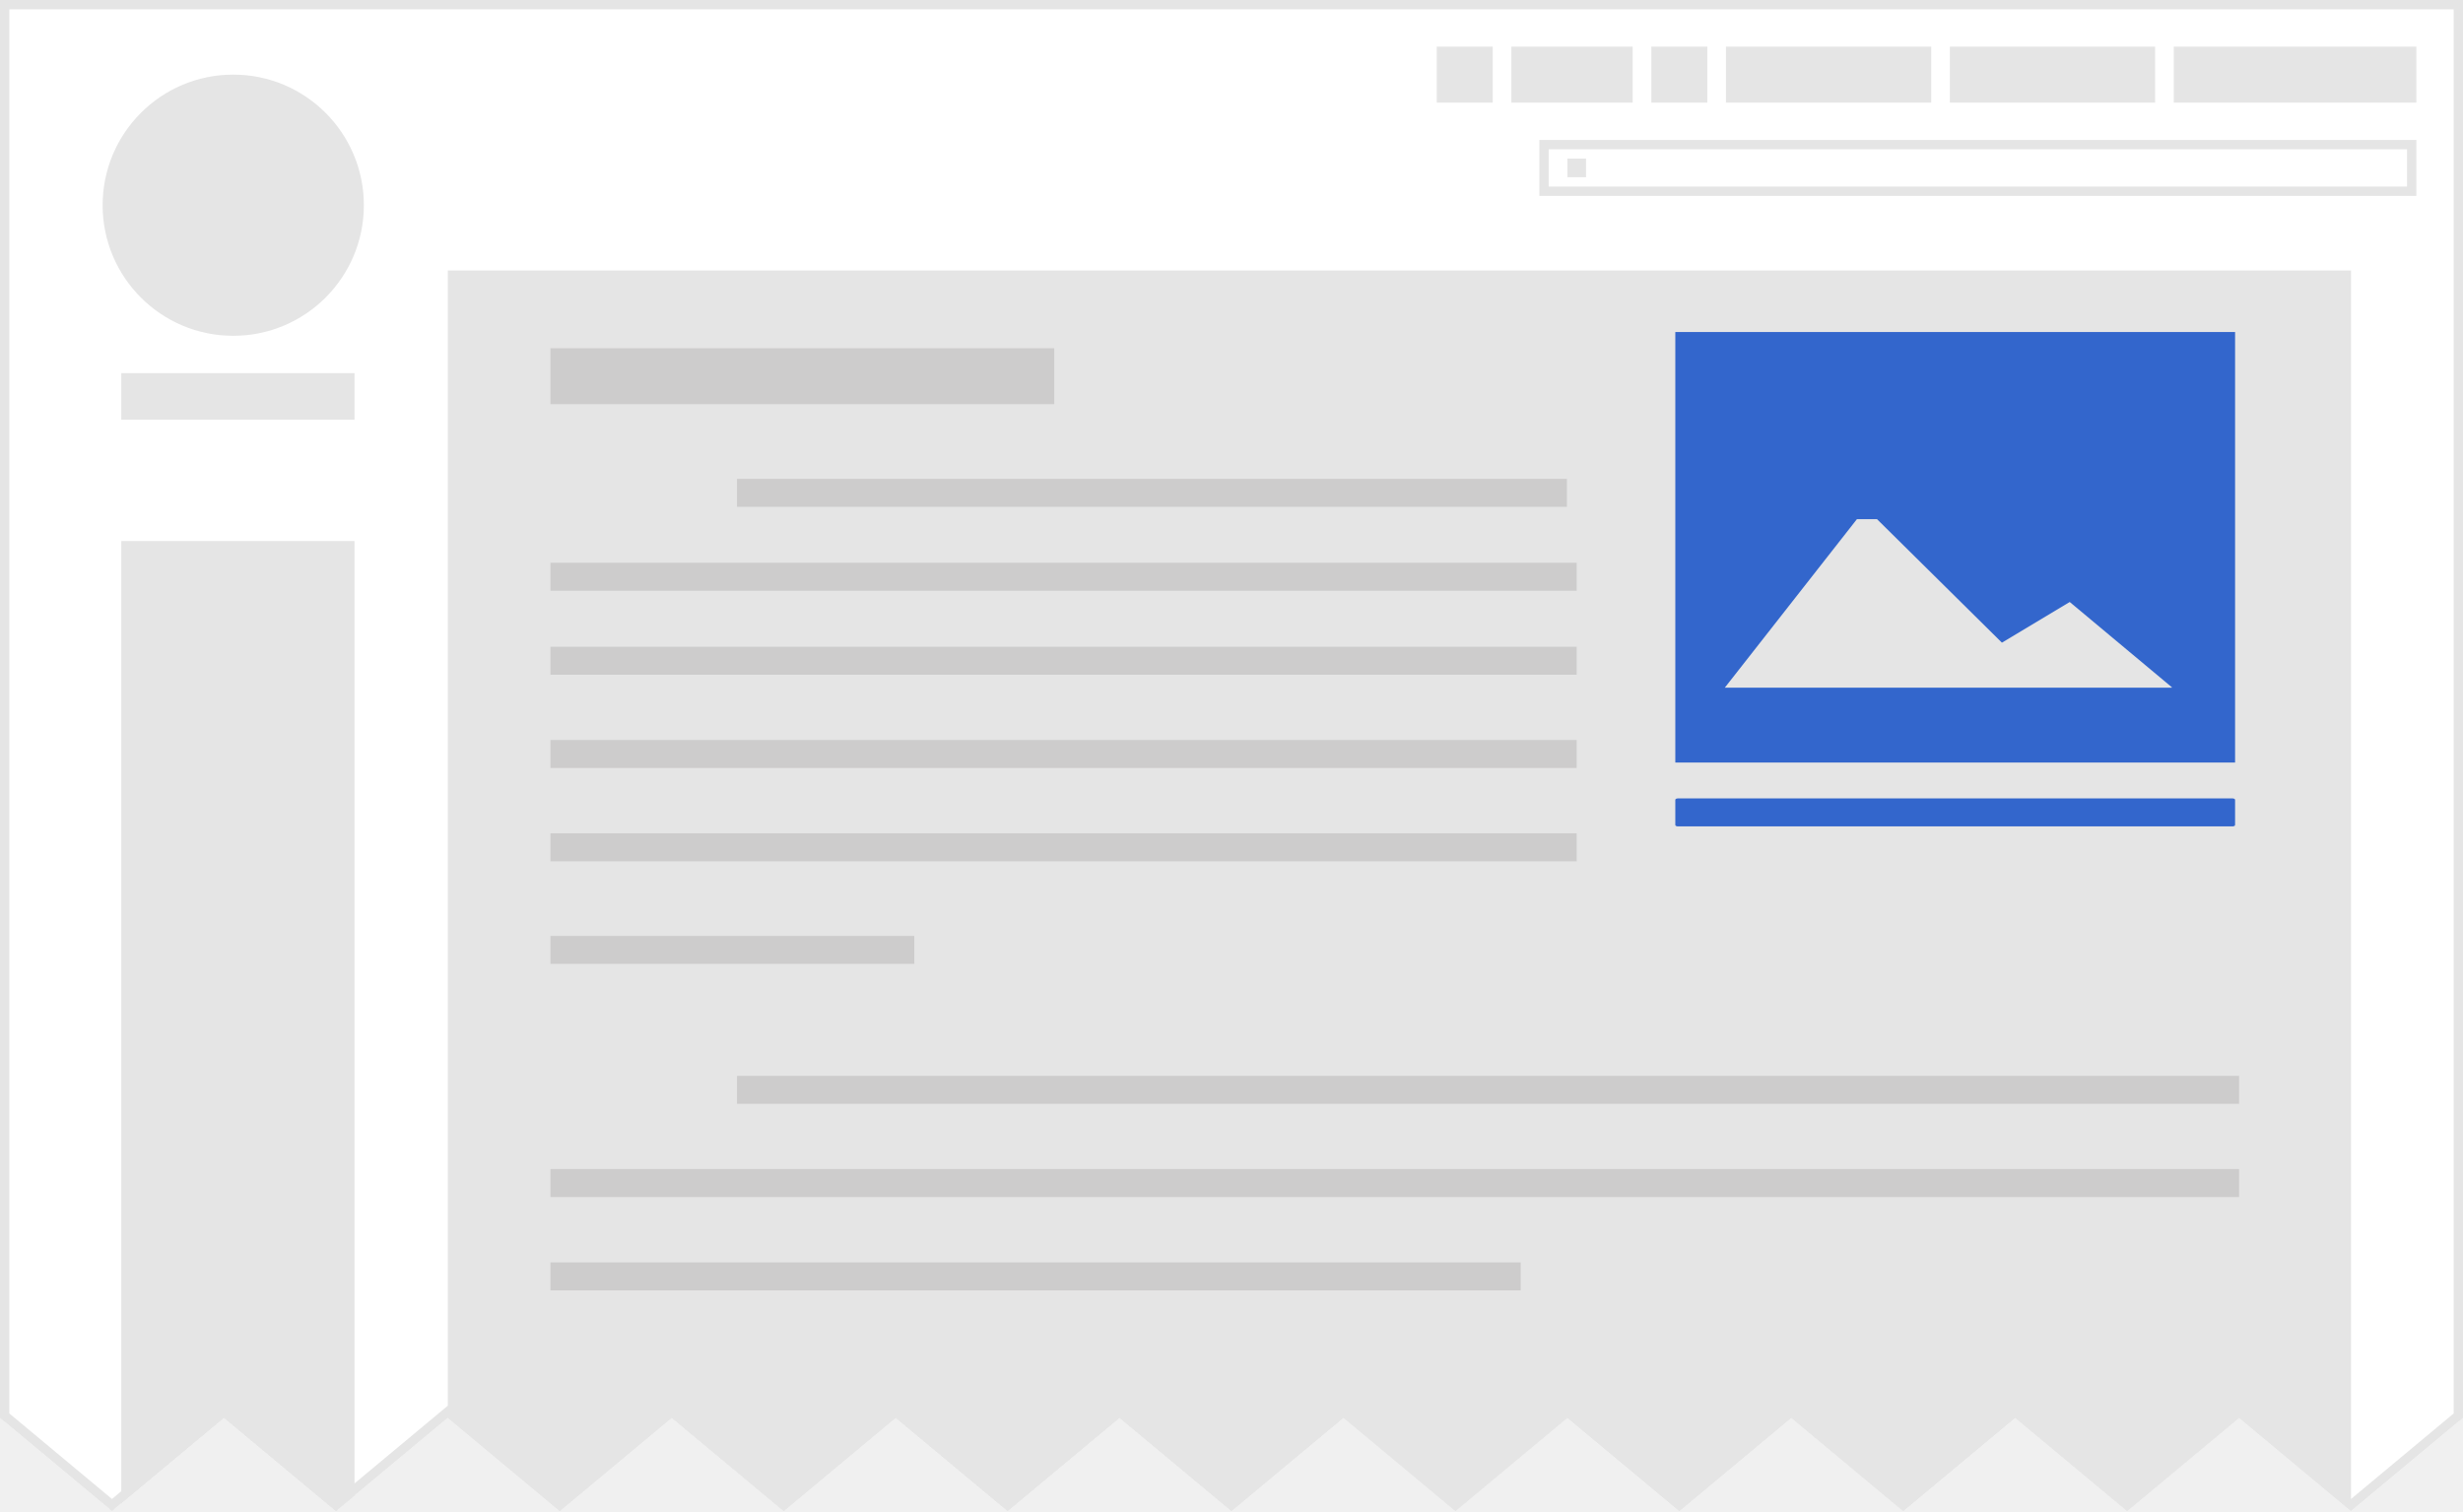
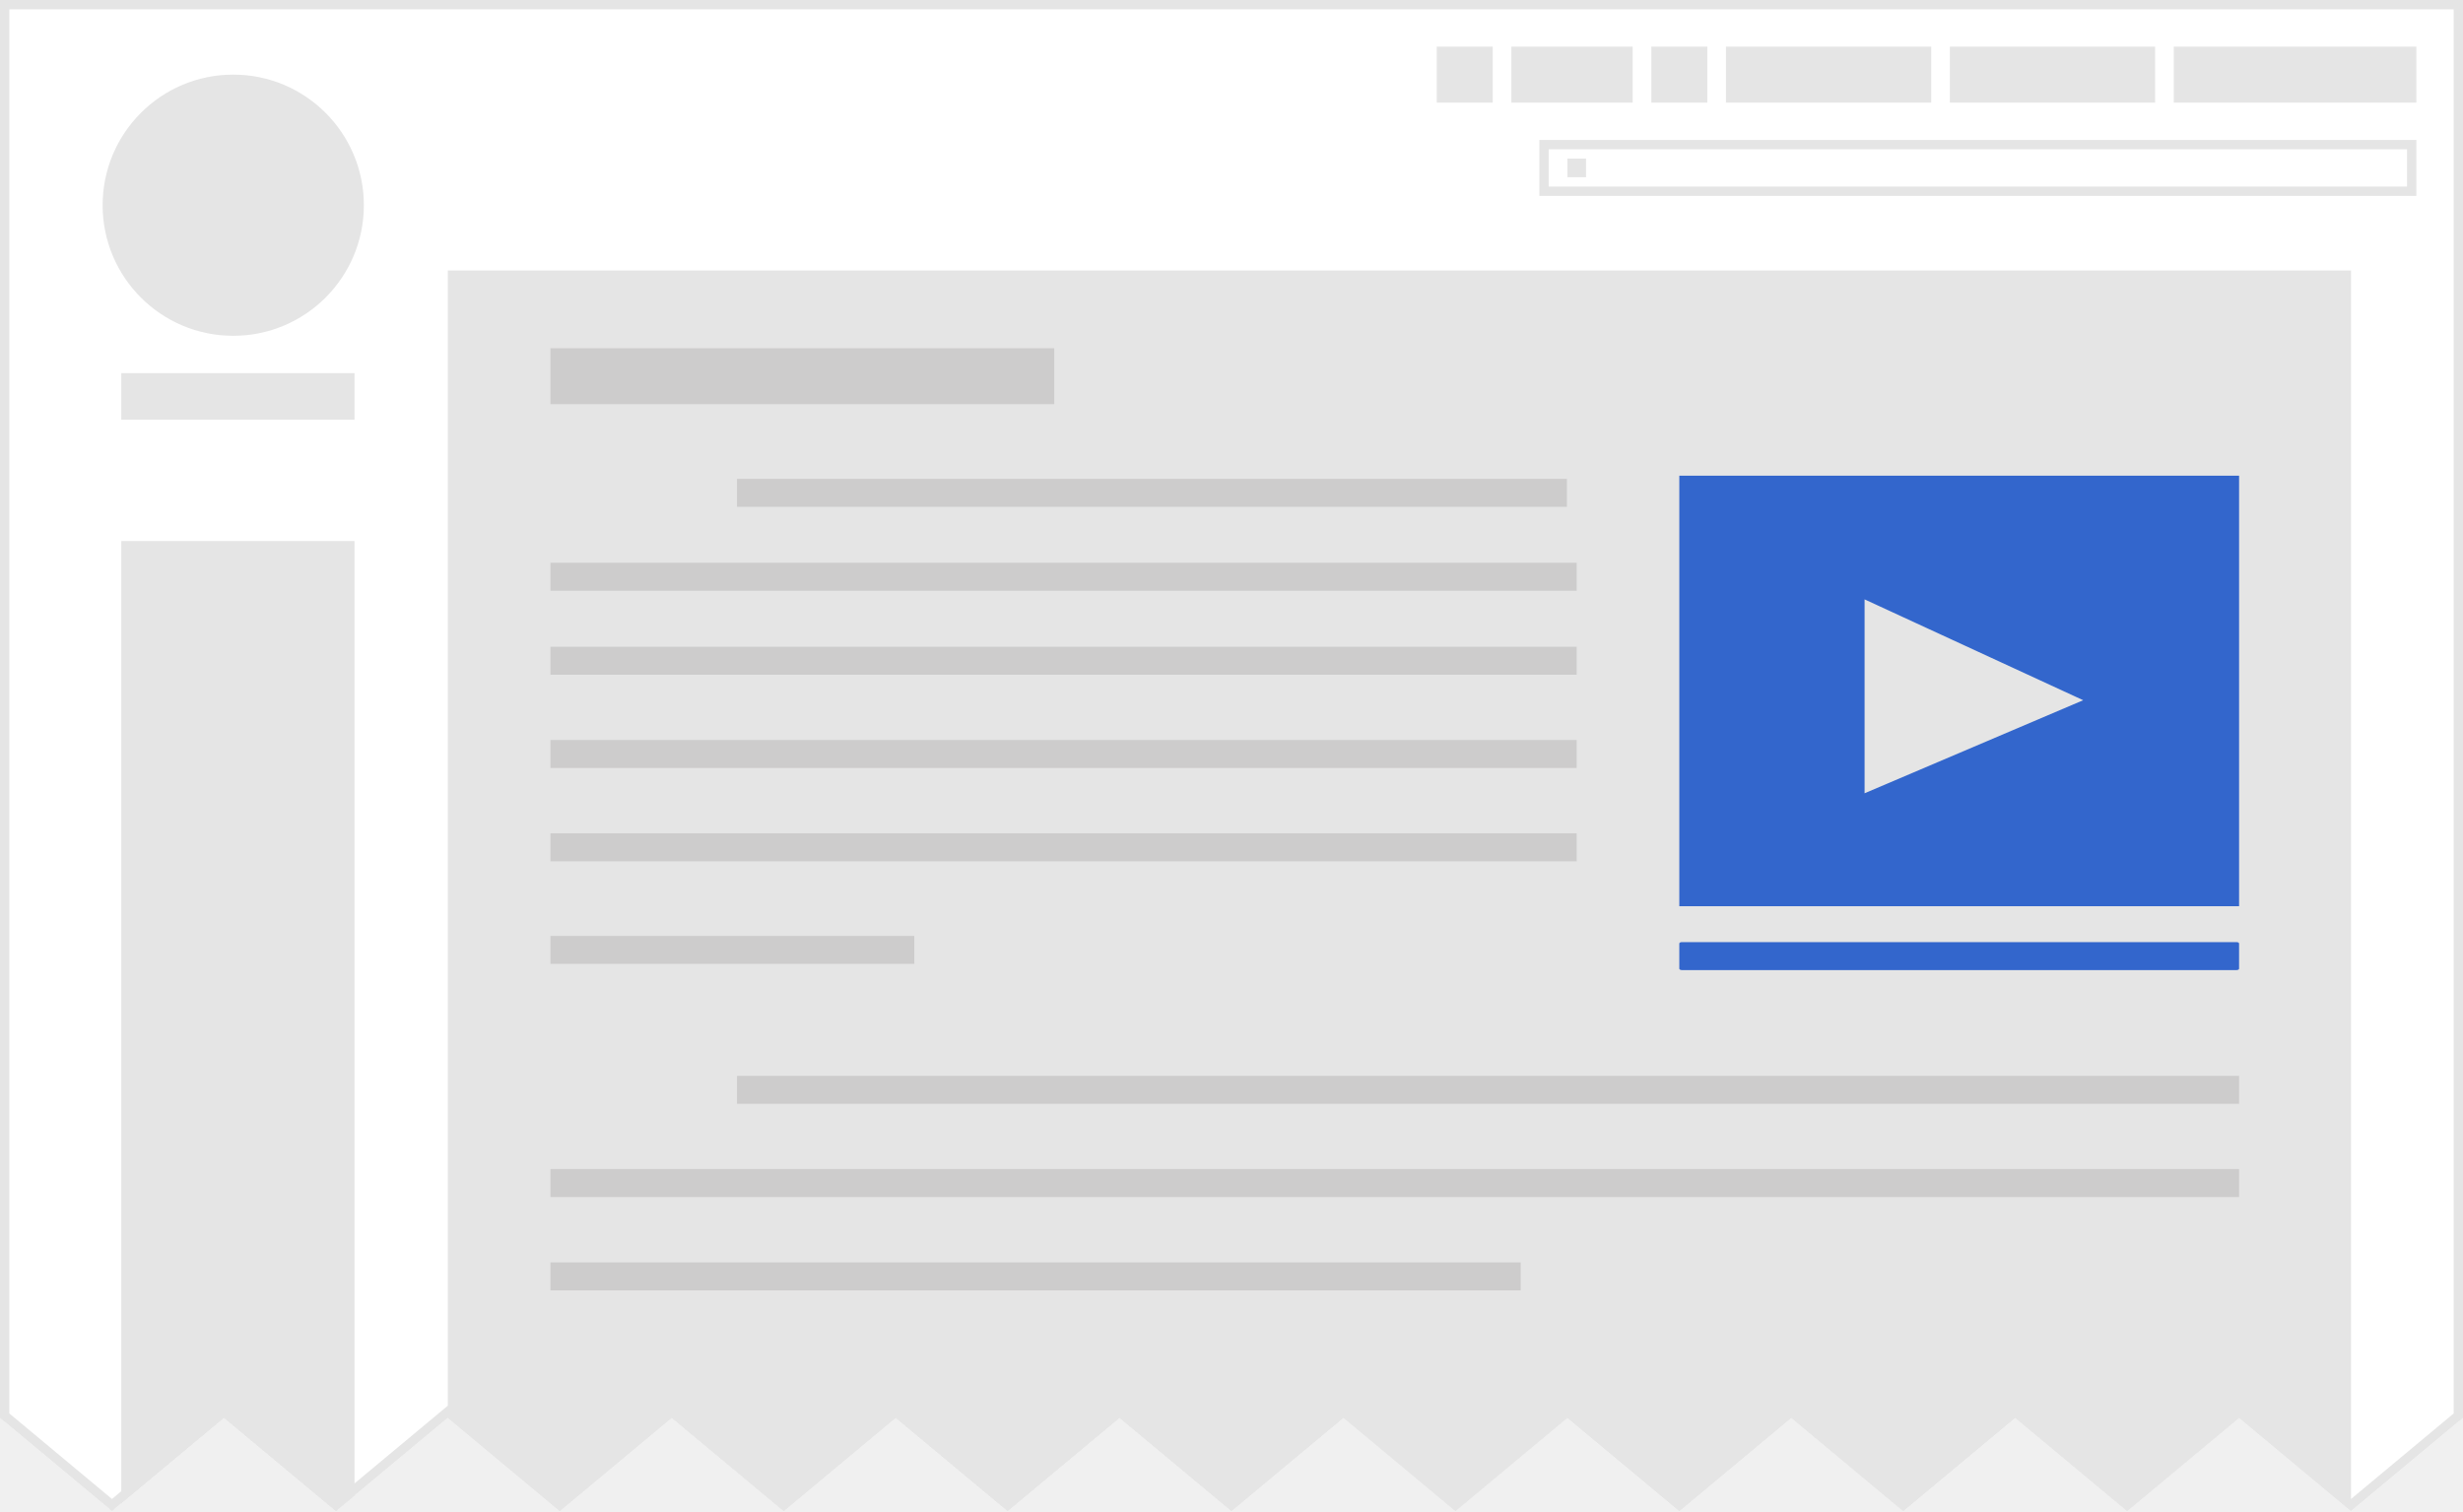
- <svg xmlns="http://www.w3.org/2000/svg" width="264" height="162" viewBox="0 0 264 162">
+ <svg xmlns="http://www.w3.org/2000/svg" viewBox="0 0 264 162" height="162" width="264">
  <defs>
    <clipPath id="a">
      <path d="M0 0v152l12 10 12-10 12 10 12-10 12 10 12-10 12 10 12-10 12 10 12-10 12 10 12-10 12 10 12-10 12 10 12-10 12 10 12-10 12 10 12-10 12 10 12-10V0z" />
    </clipPath>
  </defs>
  <g clip-path="url(#a)">
    <path fill="#fff" d="M263.5 162.25l-263-.5V.5h263z" />
-     <path fill="#e5e5e5" d="M252 162.496V29H48v133.496zM11 22c0-7.732 6.268-14 14-14s14 6.268 14 14-6.268 14-14 14-14-6.268-14-14zM38 163.807V58H13v105.807h25zM233 5h26v6h-26V5zm-24 0h22v6h-22zm-24 0h22v6h-22zm-23 0h13v6h-13zm15 0h6v6h-6zm-23 0h6v6h-6z" />
+     <path fill="#e5e5e5" d="M252 162.496V29H48v133.496zM11 22c0-7.732 6.268-14 14-14s14 6.268 14 14-6.268 14-14 14-14-6.268-14-14zm27 141.807V58H13v105.807h25zM233 5h26v6h-26V5zm-24 0h22v6h-22zm-24 0h22v6h-22zm-23 0h13v6h-13zm15 0h6v6h-6zm-23 0h6v6h-6z" />
    <g fill="#e5e5e5">
      <path d="M258 16v4h-92v-4h92m1-1h-94v6h94v-6z" />
      <path d="M168 17h2v2h-2z" />
    </g>
    <path fill="#e5e5e5" d="M38 45v-5H13v5h25z" />
    <path fill="#e5e5e5" d="M0 0v162h264V0zm1 1h262v150.533l-11 9.166-12-10-12 10-12-10-12 10-12-10-12 10-12-10-12 10-12-10-12 10-12-10-12 10-12-10-12 10-12-10-12 10-12-10-12 10-12-10-12 10-11-9.168z" />
-     <path d="M59 37.333h54v6H59zM79 115.334h161v3H79zM59 135.334h104v3H59zM59 100.334h39v3H59zM59 125.334h181v3H59zM79 51.334h88.95v3H79z" fill="#cdcccc" />
-     <g fill="#cdcccc">
-       <path d="M59 89.334h110v3H59zM59 79.334h110v3H59zM59 69.334h110v3H59zM59 60.334h110v3H59z" />
-     </g>
+     <path fill="#cdcccc" d="M59 37.333h54v6H59zm20 78.001h161v3H79zm-20 20h104v3H59zm0-35h39v3H59zm0 25h181v3H59zm20-74h88.95v3H79zM59 89.334h110v3H59zm0-10h110v3H59zm0-10h110v3H59zm0-9h110v3H59z" />
  </g>
-   <g transform="translate(328.671 117.826)" fill="#36c">
-     <path d="M-89.1-82.232h-60v46.153h60zm-40.536 20.066h2.158l13.385 13.237 7.27-4.359 10.948 9.143v.039h-47.918z" />
-     <rect ry=".149" rx=".277" y="-32.232" x="-149.101" height="3" width="60" />
+   <g transform="translate(0 15.153)" fill="#36c">
+     <path d="M180 35.848V82h60V35.848zm19.858 13.256l23.432 10.81-23.432 9.977z" />
+     <rect width="60" height="3" x="179.999" y="85.847" rx=".277" ry=".149" />
  </g>
</svg>
